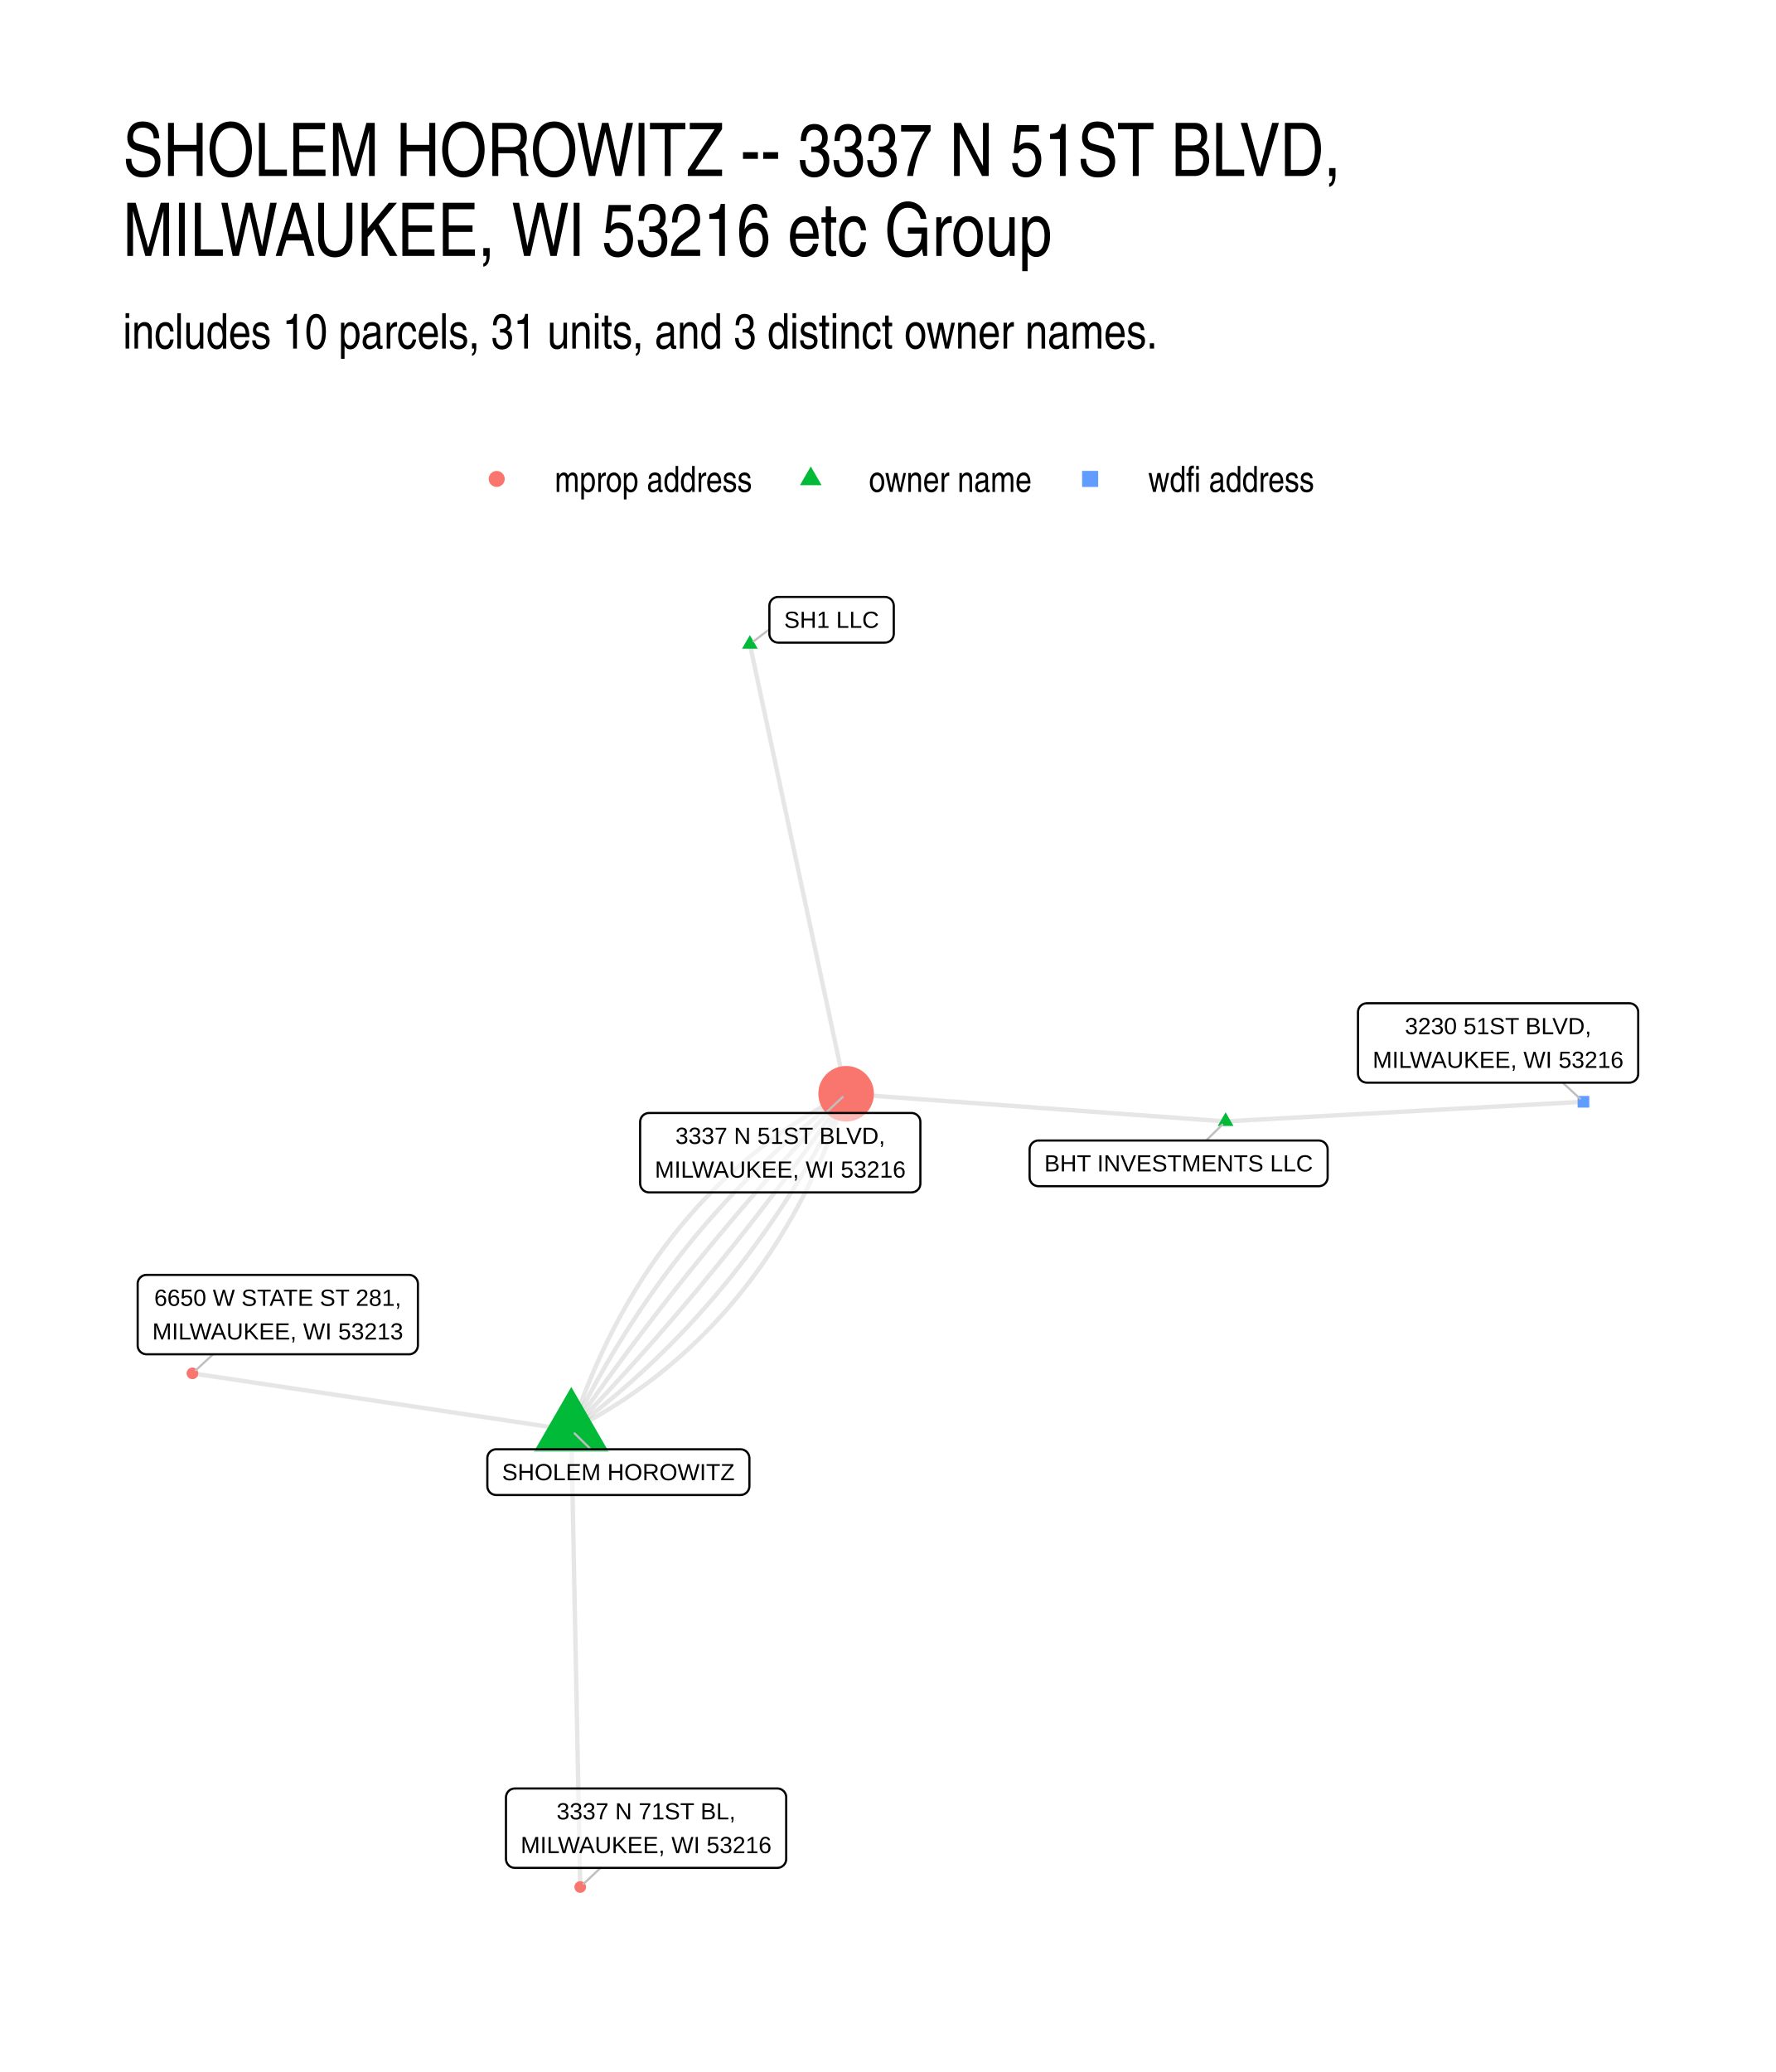
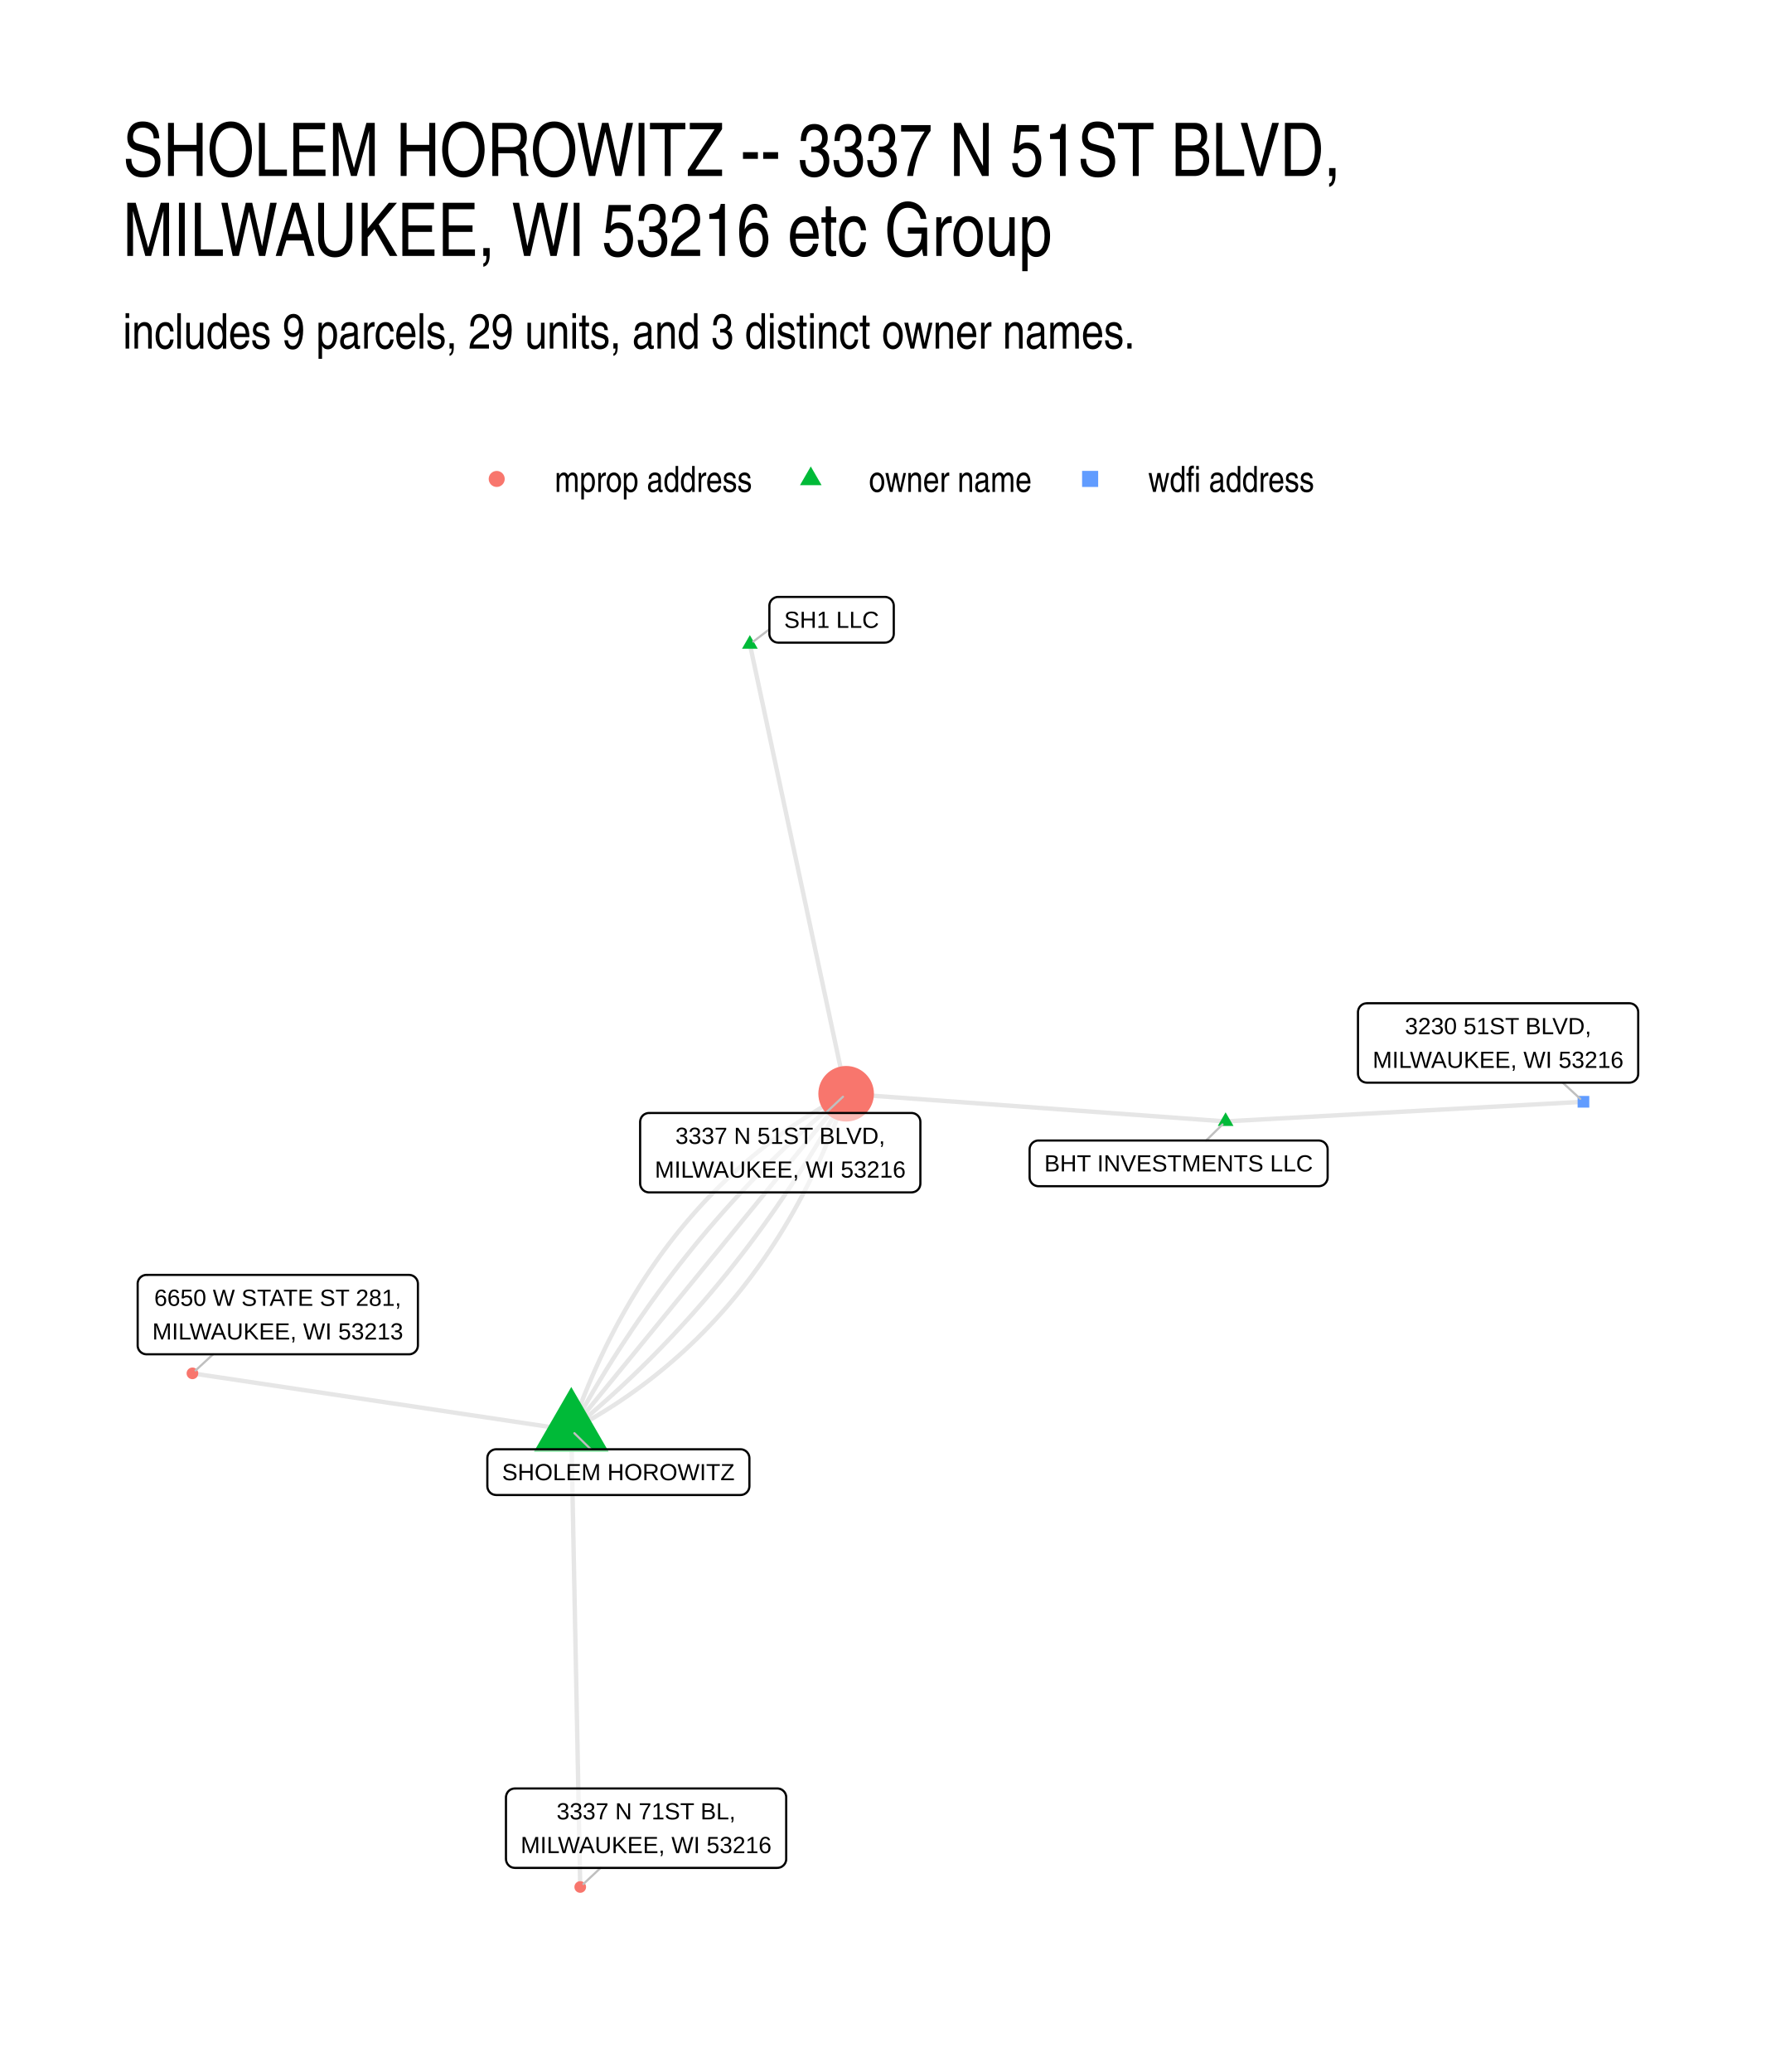
<svg xmlns="http://www.w3.org/2000/svg" width="576" height="672" viewBox="0 0 432 504">
  <g class="svglite">
    <defs>
      <style>.svglite line,.svglite polyline,.svglite polygon,.svglite path,.svglite circle{fill:none;stroke:#000000;stroke-linecap:round;stroke-linejoin:round;stroke-miterlimit:10.00}.svglite text{white-space:pre}.svglite g.glyphgroup path{fill:inherit;stroke:none}</style>
    </defs>
    <rect width="100%" height="100%" style="stroke-linecap:round;stroke-linejoin:round;stroke-miterlimit:10.00;stroke:none;fill:#FFFFFF" />
    <defs>
      <clipPath id="cpMC4wMHw0MzIuMDB8MC4wMHw1MDQuMDA=">
        <path d="M0 0h432v504H0z" />
      </clipPath>
    </defs>
    <g clip-path="url(#cpMC4wMHw0MzIuMDB8MC4wMHw1MDQuMDA=)">
      <path d="M0 0h432v504H0z" style="stroke-width:1.07;stroke:none;fill:#FFFFFF" />
    </g>
    <defs>
      <clipPath id="cpMjkuODl8NDAyLjExfDE0MS41OHw0NzQuMTE=">
        <path d="M29.89 141.58h372.22v332.53H29.89z" />
      </clipPath>
    </defs>
    <g clip-path="url(#cpMjkuODl8NDAyLjExfDE0MS41OHw0NzQuMTE=)">
-       <path d="m138.97 347.87.96-.49.95-.5.95-.5.94-.52.94-.52.93-.52.93-.54.92-.54.91-.55.91-.55.9-.56.89-.57.9-.57.88-.58.88-.59.87-.6.87-.6.86-.61.85-.61.85-.62.85-.63.84-.64.83-.64.83-.65.82-.66.81-.66.81-.67.8-.68.8-.68.79-.69.79-.7.78-.7.77-.71.77-.72.76-.72.76-.74.75-.73.74-.75.74-.75.74-.76.73-.76.72-.77.71-.78.71-.79.71-.79.7-.8.69-.81.69-.81.68-.82.67-.83.67-.83.67-.84.65-.85.66-.85.64-.86.64-.87.64-.87.63-.88.62-.89.62-.9.61-.9.61-.9.59-.92.6-.92.59-.93.58-.94.58-.94.57-.95.56-.95.56-.97.56-.96.54-.98.54-.98.54-.99.53-1 .53-1 .51-1.01.52-1.02.5-1.03.51-1.03.49-1.03.49-1.05.48-1.05.48-1.06.47-1.06.47-1.07.46-1.08.46-1.09.44-1.09.45-1.1.43-1.11.44-1.11.42-1.12.42-1.12.42-1.14.4-1.14.41-1.14.39-1.16.39-1.16" style="stroke-width:1.07;stroke:#000000;stroke-opacity:0.10;stroke-linecap:butt" />
-       <path d="m138.97 347.87.84-.62.85-.63.84-.64.83-.64.83-.64.83-.64.83-.66.82-.65.82-.66.81-.66.81-.67.81-.67.81-.68.8-.67.79-.69.8-.69.79-.69.79-.69.78-.7.78-.71.78-.7.77-.72.77-.71.76-.72.77-.73.76-.73.75-.73.75-.73.75-.75.75-.74.74-.75.74-.75.73-.76.73-.76.73-.77.72-.76.73-.78.71-.78.72-.78.71-.78.7-.79.71-.8.7-.79.69-.81.7-.8.68-.81.69-.82.68-.81.68-.83.68-.82.67-.83.67-.84.66-.84.66-.84.66-.85.66-.85.65-.85.65-.86.64-.87.64-.86.64-.87.63-.88.63-.88.63-.88.62-.89.62-.89.62-.9.61-.9.61-.9.6-.91.61-.91.6-.92.59-.92.59-.92.59-.93.59-.94.58-.93.57-.94.58-.95.57-.95.57-.95.56-.96.56-.96.56-.96.55-.97.55-.98.55-.98.54-.98.54-.98.54-.99.53-1 .53-.99.52-1.01.53-1 .51-1.01.52-1.02.51-1.02.51-1.02.5-1.03m-66.86 81.82-.93-.14-.93-.13-.93-.14-.93-.14-.94-.14-.93-.14-.93-.14-.93-.14-.93-.14-.93-.14-.93-.14-.93-.14-.93-.14-.93-.14-.94-.14-.93-.14-.93-.14-.93-.14-.93-.14-.93-.14-.93-.14-.93-.14-.93-.14-.93-.14-.93-.13-.94-.14-.93-.14-.93-.14-.93-.14-.93-.14-.93-.14-.93-.14-.93-.14-.93-.14-.93-.14-.93-.14-.94-.14-.93-.14-.93-.14-.93-.14-.93-.14-.93-.14-.93-.14-.93-.14-.93-.14-.93-.14-.93-.13-.94-.14-.93-.14-.93-.14-.93-.14-.93-.14-.93-.14-.93-.14-.93-.14-.93-.14-.93-.14-.93-.14-.94-.14-.93-.14-.93-.14-.93-.14-.93-.14-.93-.14-.93-.14-.93-.14-.93-.14-.93-.14-.94-.13-.93-.14-.93-.14-.93-.14-.93-.14-.93-.14-.93-.14-.93-.14-.93-.14-.93-.14-.93-.14-.94-.14-.93-.14-.93-.14-.93-.14-.93-.14-.93-.14-.93-.14-.93-.14-.93-.14-.93-.14-.93-.14-.94-.14-.93-.13-.93-.14-.93-.14-.93-.14-.93-.14-.93-.14-.93-.14-.93-.14" style="stroke-width:1.07;stroke:#000000;stroke-opacity:0.10;stroke-linecap:butt" />
-       <path d="m138.97 347.87.73-.76.73-.76.73-.76.73-.76.73-.77.73-.76.72-.77.72-.77.73-.77.72-.77.72-.78.72-.77.72-.78.72-.78.71-.77.72-.78.71-.79.71-.78.71-.78.71-.79.71-.79.71-.78.71-.79.7-.8.71-.79.7-.79.7-.8.7-.79.7-.8.7-.8.7-.8.7-.8.69-.81.7-.8.69-.81.69-.8.69-.81.69-.81.69-.81.69-.82.68-.81.69-.82.68-.81.68-.82.68-.82.68-.82.68-.83.68-.82.68-.82.67-.83.68-.83.67-.83.67-.83.67-.83.67-.83.67-.84.67-.83.66-.84.67-.84.66-.84.66-.84.67-.84.66-.85.66-.84.65-.85.66-.85.66-.85.65-.85.65-.85.66-.86.65-.85.65-.86.65-.86.64-.85.65-.86.65-.87.64-.86.64-.86.64-.87.64-.87.64-.87.64-.87.64-.87.64-.87.63-.87.63-.88.64-.88.63-.88.63-.88.63-.88.62-.88.63-.88.63-.89.62-.88.62-.89.63-.89.62-.89.62-.89.61-.9" style="stroke-width:1.07;stroke:#000000;stroke-opacity:0.10;stroke-linecap:butt" />
-       <path d="m138.97 347.87.62-.89.62-.89.62-.89.62-.89.62-.89.63-.88.62-.89.63-.88.63-.89.63-.88.63-.88.63-.87.63-.88.63-.88.64-.87.63-.87.64-.88.64-.87.64-.86.64-.87.64-.87.64-.86.65-.87.64-.86.65-.86.65-.86.65-.85.65-.86.65-.86.65-.85.65-.85.66-.85.65-.85.66-.85.66-.85.66-.84.66-.85.66-.84.66-.84.66-.84.67-.84.67-.84.66-.83.67-.84.67-.83.67-.83.67-.83.68-.83.67-.83.68-.83.67-.82.68-.83.68-.82.68-.82.68-.82.68-.82.69-.81.68-.82.69-.81.68-.82.69-.81.69-.81.69-.81.69-.81.7-.8.69-.81.7-.8.69-.8.7-.8.7-.8.7-.8.7-.8.7-.79.7-.79.71-.8.7-.79.71-.79.71-.79.71-.78.71-.79.71-.78.71-.79.72-.78.71-.78.72-.78.71-.77.72-.78.72-.77.72-.78.73-.77.72-.77.72-.77.73-.77.72-.76.73-.77.73-.76.73-.77.73-.76.73-.76m-23.42-109.36.24 1.11.24 1.1.23 1.11.24 1.1.24 1.11.23 1.1.24 1.1.24 1.11.23 1.1.24 1.11.24 1.1.23 1.11.24 1.1.24 1.11.23 1.1.24 1.11.24 1.1.23 1.11.24 1.1.24 1.11.23 1.1.24 1.1.24 1.11.23 1.1.24 1.11.24 1.1.23 1.11.24 1.1.23 1.11.24 1.1.24 1.11.23 1.1.24 1.11.24 1.1.23 1.11.24 1.1.24 1.1.23 1.11.24 1.1.24 1.11.23 1.1.24 1.11.24 1.1.23 1.11.24 1.1.24 1.11.23 1.1.24 1.11.24 1.1.23 1.11.24 1.1.24 1.1.23 1.11.24 1.1.24 1.11.23 1.1.24 1.11.24 1.1.23 1.11.24 1.1.23 1.11.24 1.1.24 1.11.23 1.1.24 1.11.24 1.1.23 1.1.24 1.11.24 1.1.23 1.11.24 1.1.24 1.11.23 1.1.24 1.11.24 1.1.23 1.11.24 1.1.24 1.11.23 1.1.24 1.11.24 1.1.23 1.1.24 1.11.24 1.1.23 1.11.24 1.1.24 1.11.23 1.1.24 1.11.24 1.1.23 1.11.24 1.1.24 1.11.23 1.1.24 1.11.23 1.1.24 1.1.24 1.11.23 1.1m-66.86 81.82.02 1.13.02 1.12.02 1.12.03 1.12.02 1.13.02 1.12.02 1.12.02 1.12.03 1.13.02 1.12.02 1.12.02 1.12.02 1.13.03 1.12.02 1.12.02 1.12.02 1.13.02 1.12.03 1.12.02 1.12.02 1.13.02 1.12.02 1.12.03 1.12.02 1.13.02 1.12.02 1.12.02 1.12.03 1.13.02 1.12.02 1.12.02 1.12.02 1.13.03 1.12.02 1.12.02 1.12.02 1.12.02 1.13.03 1.12.02 1.12.02 1.12.02 1.13.02 1.12.03 1.12.02 1.12.02 1.13.02 1.12.02 1.12.03 1.12.02 1.13.02 1.12.02 1.12.03 1.12.02 1.13.02 1.12.02 1.12.02 1.12.03 1.13.02 1.12.02 1.12.02 1.12.02 1.13.03 1.12.02 1.12.02 1.12.02 1.13.02 1.12.03 1.12.02 1.12.02 1.13.02 1.12.02 1.12.03 1.12.02 1.13.02 1.12.02 1.12.02 1.12.03 1.13.02 1.12.02 1.12.02 1.12.02 1.13.03 1.12.02 1.12.02 1.12.02 1.12.02 1.13.03 1.12.02 1.12.02 1.12.02 1.13.02 1.12.03 1.12.02 1.12.02 1.13.02 1.12.02 1.12.03 1.12.02 1.13" style="stroke-width:1.07;stroke:#000000;stroke-opacity:0.10;stroke-linecap:butt" />
-       <path d="m138.97 347.87.5-1.02.51-1.03.51-1.01.52-1.02.52-1.01.52-1 .52-1.01.53-1 .54-.99.53-.99.54-.98.54-.99.55-.97.55-.98.55-.97.56-.96.56-.96.57-.96.56-.95.57-.95.58-.95.58-.94.58-.94.58-.93.59-.93.59-.92.6-.92.6-.92.6-.91.6-.91.61-.9.62-.9.61-.9.62-.89.63-.89.62-.88.63-.88.64-.88.63-.87.64-.87.65-.86.65-.86.65-.85.65-.85.66-.85.66-.84.67-.84.66-.84.68-.83.67-.83.68-.82.68-.82.69-.81.69-.81.69-.81.7-.8.7-.8.7-.79.71-.79.71-.78.71-.79.72-.77.72-.78.72-.77.73-.76.73-.76.74-.76.73-.75.75-.75.74-.75.75-.74.75-.73.76-.74.76-.72.76-.73.76-.72.77-.71.78-.72.77-.7.78-.71.79-.7.78-.69.79-.7.8-.68.8-.69.8-.68.8-.67.81-.67.81-.67.81-.66.82-.66.82-.66.83-.65.83-.64.83-.65.84-.64.84-.63.84-.63.84-.63" style="stroke-width:1.07;stroke:#000000;stroke-opacity:0.10;stroke-linecap:butt" />
-       <path d="m298.14 272.78-.93-.07-.93-.07-.93-.07-.94-.07-.93-.06-.93-.07-.93-.07-.94-.07-.93-.07-.93-.06-.93-.07-.93-.07-.94-.07-.93-.07-.93-.06-.93-.07-.94-.07-.93-.07-.93-.06-.93-.07-.94-.07-.93-.07-.93-.07-.93-.06-.94-.07-.93-.07-.93-.07-.93-.07-.94-.06-.93-.07-.93-.07-.93-.07-.94-.07-.93-.06-.93-.07-.93-.07-.94-.07-.93-.06-.93-.07-.93-.07-.93-.07-.94-.07-.93-.06-.93-.07-.93-.07-.94-.07-.93-.07-.93-.06-.93-.07-.94-.07-.93-.07-.93-.07-.93-.06-.94-.07-.93-.07-.93-.07-.93-.06-.94-.07-.93-.07-.93-.07-.93-.07-.94-.06-.93-.07-.93-.07-.93-.07-.94-.07-.93-.06-.93-.07-.93-.07-.94-.07-.93-.07-.93-.06-.93-.07-.93-.07-.94-.07-.93-.06-.93-.07-.93-.07-.94-.07-.93-.07-.93-.06-.93-.07-.94-.07-.93-.07-.93-.07-.93-.06-.94-.07-.93-.07-.93-.07-.93-.06-.94-.07-.93-.07-.93-.07-.93-.07-.94-.06-.93-.07-.93-.07-.93-.07-.94-.07m92.31 6.73.88-.05.88-.05.88-.05.88-.05.88-.05.88-.04.88-.05.88-.05.88-.05.88-.05.88-.05.88-.04.87-.05.88-.05.88-.05.88-.05.88-.04.88-.05.88-.05.88-.05.88-.05.88-.05.88-.04.88-.05.88-.05.88-.05.87-.05.88-.05.88-.04.88-.05.88-.05.88-.05.88-.05.88-.04.88-.05.88-.05.88-.05.88-.05.88-.05.88-.04.87-.05.88-.05.88-.05.88-.05.88-.04.88-.05.88-.05.88-.05.88-.05.88-.05.88-.04.88-.05.88-.05.88-.05.87-.05.88-.05.88-.04.88-.05.88-.05.88-.05.88-.05.88-.04.88-.05.88-.05.88-.05.88-.05.88-.05.88-.04.87-.05.88-.05.88-.05.88-.05.88-.05.88-.04.88-.05.88-.05.88-.05.88-.05.88-.04.88-.05.88-.05.88-.05.87-.05.88-.05.88-.04.88-.05.88-.05.88-.05.88-.05.88-.04.88-.05.88-.05.88-.05.88-.05.88-.05.87-.04.88-.05.88-.05.88-.05m-246.22 79.87.39-1.16.4-1.15.4-1.15.41-1.14.41-1.13.42-1.12.43-1.12.43-1.12.44-1.1.44-1.1.45-1.09.45-1.09.46-1.08.47-1.07.47-1.06.48-1.06.48-1.05.49-1.05.5-1.03.5-1.04.51-1.02.51-1.02.52-1.01.52-1 .53-1 .54-.99.54-.98.55-.98.55-.97.56-.96.57-.95.57-.95.57-.95.59-.93.58-.93.6-.92.6-.92.6-.91.62-.9.61-.89.63-.89.62-.88.64-.87.64-.87.65-.86.65-.86.66-.84.66-.84.67-.84.68-.82.68-.82.68-.81.7-.81.7-.8.7-.79.71-.79.72-.78.72-.77.73-.76.73-.76.74-.75.74-.75.75-.74.76-.73.76-.72.77-.72.78-.71.78-.7.78-.7.79-.69.8-.68.8-.68.81-.67.82-.66.82-.66.82-.65.84-.64.83-.64.85-.63.85-.62.85-.61.86-.61.87-.6.87-.6.88-.59.89-.58.89-.57.89-.57.91-.56.9-.56.92-.54.92-.54.92-.54.93-.52.94-.52.94-.52.95-.5.95-.5.96-.5" style="stroke-width:1.07;stroke:#000000;stroke-opacity:0.10;stroke-linecap:butt" />
+       <path d="m138.97 347.87.95-.5.94-.51.94-.52.93-.53.93-.53.92-.54.91-.55.91-.55.91-.56.89-.56.9-.57.88-.58.89-.58.87-.6.87-.59.87-.61.86-.61.85-.62.85-.62.84-.63.84-.64.83-.64.83-.65.82-.66.81-.66.81-.67.8-.68.8-.68.79-.69.79-.69.78-.7.78-.71.77-.72.76-.72.76-.73.76-.73.74-.75.75-.74.73-.76.73-.76.73-.77.72-.77.71-.78.71-.79.71-.79.69-.8.7-.81.68-.81.68-.82.68-.83.67-.83.66-.84.66-.85.65-.85.65-.86.64-.87.64-.87.63-.88.63-.88.62-.89.61-.9.61-.91.6-.91.6-.92.59-.92.59-.93.58-.94.57-.94.57-.95.57-.96.55-.97.56-.97.54-.97.55-.99.53-.99.53-.99.53-1.01.52-1.01.51-1.01.51-1.02.5-1.03.5-1.04.49-1.04.49-1.05.48-1.06.47-1.06.47-1.07.46-1.07.46-1.08.45-1.09.45-1.09.44-1.11.44-1.1.43-1.12.42-1.12.42-1.13.41-1.13.41-1.14.4-1.15" style="stroke-width:1.07;stroke:#000000;stroke-opacity:0.10;stroke-linecap:butt" />
+       <path d="m138.97 347.87.81-.66.81-.67.81-.67.8-.68.8-.68.8-.68.79-.69.8-.69.79-.69.78-.7.79-.69.78-.71.78-.7.77-.71.78-.71.77-.72.76-.72.77-.72.76-.72.76-.73.76-.73.75-.74.75-.74.75-.74.74-.74.74-.75.74-.75.74-.76.73-.76.74-.76.72-.76.73-.77.72-.77.72-.77.72-.78.71-.78.72-.79.7-.78.71-.79.7-.8.7-.79.7-.8.7-.81.69-.8.69-.81.69-.82.68-.81.68-.82.68-.83.67-.82.68-.83.67-.84.66-.83.67-.84.66-.85.66-.84.65-.85.66-.85.65-.86.64-.86.65-.86.64-.87.64-.87.64-.87.63-.87.63-.88.63-.88.62-.89.63-.89.62-.89.61-.9.62-.89.61-.91.61-.9.6-.91.61-.91.6-.91.59-.92.6-.92.59-.93.59-.93.59-.93.58-.93.58-.94.58-.94.57-.94.57-.95.57-.95.57-.96.56-.95.57-.96.55-.97.56-.97.55-.97.55-.97.55-.98.54-.98.55-.98.53-.99m-66.86 81.82-.93-.14-.93-.13-.93-.14-.93-.14-.94-.14-.93-.14-.93-.14-.93-.14-.93-.14-.93-.14-.93-.14-.93-.14-.93-.14-.93-.14-.94-.14-.93-.14-.93-.14-.93-.14-.93-.14-.93-.14-.93-.14-.93-.14-.93-.14-.93-.14-.93-.13-.94-.14-.93-.14-.93-.14-.93-.14-.93-.14-.93-.14-.93-.14-.93-.14-.93-.14-.93-.14-.93-.14-.94-.14-.93-.14-.93-.14-.93-.14-.93-.14-.93-.14-.93-.14-.93-.14-.93-.14-.93-.14-.93-.13-.94-.14-.93-.14-.93-.14-.93-.14-.93-.14-.93-.14-.93-.14-.93-.14-.93-.14-.93-.14-.93-.14-.94-.14-.93-.14-.93-.14-.93-.14-.93-.14-.93-.14-.93-.14-.93-.14-.93-.14-.93-.14-.94-.13-.93-.14-.93-.14-.93-.14-.93-.14-.93-.14-.93-.14-.93-.14-.93-.14-.93-.14-.93-.14-.94-.14-.93-.14-.93-.14-.93-.14-.93-.14-.93-.14-.93-.14-.93-.14-.93-.14-.93-.14-.93-.14-.94-.14-.93-.13-.93-.14-.93-.14-.93-.14-.93-.14-.93-.14-.93-.14-.93-.14" style="stroke-width:1.07;stroke:#000000;stroke-opacity:0.10;stroke-linecap:butt" />
+       <path d="m138.97 347.87.67-.82.68-.83.67-.83.68-.82.68-.83.67-.82.68-.83.67-.83.68-.82.67-.83.68-.83.67-.82.68-.83.67-.83.68-.82.68-.83.67-.83.68-.82.67-.83.68-.83.67-.82.68-.83.67-.82.68-.83.67-.83.68-.82.67-.83.68-.83.68-.82.67-.83.68-.83.67-.82.68-.83.67-.83.68-.82.67-.83.68-.83.67-.82.68-.83.68-.82.67-.83.68-.83.67-.82.68-.83.67-.83.68-.82.67-.83.68-.83.67-.82.68-.83.67-.83.68-.82.68-.83.67-.82.68-.83.67-.83.68-.82.67-.83.68-.83.67-.82.68-.83.67-.83.68-.82.68-.83.67-.83.68-.82.67-.83.68-.83.67-.82.68-.83.67-.82.68-.83.67-.83.68-.82.67-.83.68-.83.68-.82.67-.83.68-.83.67-.82.68-.83.67-.83.68-.82.67-.83.68-.83.67-.82.68-.83.67-.82.68-.83.68-.83.67-.82.68-.83.67-.83.68-.82.67-.83.68-.83.67-.82.68-.83.67-.83" style="stroke-width:1.07;stroke:#000000;stroke-opacity:0.10;stroke-linecap:butt" />
+       <path d="m138.97 347.87.54-.98.54-.99.54-.98.55-.97.55-.98.55-.97.56-.96.56-.97.56-.96.56-.96.57-.95.57-.95.57-.95.58-.94.57-.94.58-.94.59-.93.58-.94.59-.92.59-.93.6-.92.6-.92.6-.91.6-.91.61-.91.6-.91.62-.9.61-.9.62-.89.62-.89.62-.89.62-.89.63-.88.63-.88.64-.87.63-.88.64-.86.64-.87.65-.86.65-.86.65-.86.65-.85.66-.85.65-.85.67-.84.66-.84.67-.83.67-.84.67-.83.67-.82.68-.83.68-.82.69-.81.68-.82.69-.81.7-.8.69-.81.7-.8.7-.79.7-.8.71-.79.71-.79.71-.78.71-.78.72-.78.72-.77.72-.77.73-.77.73-.77.73-.76.73-.75.74-.76.74-.75.74-.75.75-.74.74-.74.75-.74.76-.74.75-.73.76-.73.77-.72.76-.72.77-.72.77-.72.77-.71.78-.71.77-.7.79-.71.78-.7.79-.69.79-.69.79-.69.79-.69.8-.68.8-.68.81-.68.8-.67.81-.67.81-.67m-23.42-109.36.24 1.11.24 1.1.23 1.11.24 1.1.24 1.11.23 1.1.24 1.1.24 1.11.23 1.1.24 1.11.24 1.1.23 1.11.24 1.1.24 1.11.23 1.1.24 1.11.24 1.1.23 1.11.24 1.1.24 1.11.23 1.1.24 1.1.24 1.11.23 1.1.24 1.11.24 1.1.23 1.11.24 1.1.23 1.11.24 1.1.24 1.11.23 1.1.24 1.11.24 1.1.23 1.11.24 1.1.24 1.1.23 1.11.24 1.1.24 1.11.23 1.1.24 1.11.24 1.1.23 1.11.24 1.1.24 1.11.23 1.1.24 1.11.24 1.1.23 1.11.24 1.1.24 1.1.23 1.11.24 1.1.24 1.11.23 1.1.24 1.11.24 1.1.23 1.11.24 1.1.23 1.11.24 1.1.24 1.11.23 1.1.24 1.11.24 1.1.23 1.1.24 1.11.24 1.1.23 1.11.24 1.1.24 1.11.23 1.1.24 1.11.24 1.1.23 1.11.24 1.1.24 1.11.23 1.1.24 1.11.24 1.1.23 1.1.24 1.11.24 1.1.23 1.11.24 1.1.24 1.11.23 1.1.24 1.11.24 1.1.23 1.11.24 1.1.24 1.11.23 1.1.24 1.11.23 1.1.24 1.1.24 1.11.23 1.1m-66.86 81.82.02 1.13.02 1.12.02 1.12.03 1.12.02 1.13.02 1.12.02 1.12.02 1.12.03 1.13.02 1.12.02 1.12.02 1.12.02 1.13.03 1.12.02 1.12.02 1.12.02 1.13.02 1.12.03 1.12.02 1.12.02 1.13.02 1.12.02 1.12.03 1.12.02 1.13.02 1.12.02 1.12.02 1.12.03 1.13.02 1.12.02 1.12.02 1.12.02 1.13.03 1.12.02 1.12.02 1.12.02 1.12.02 1.13.03 1.12.02 1.12.02 1.12.02 1.13.02 1.12.03 1.12.02 1.12.02 1.13.02 1.12.02 1.12.03 1.12.02 1.13.02 1.12.02 1.12.03 1.12.02 1.13.02 1.12.02 1.12.02 1.12.03 1.13.02 1.12.02 1.12.02 1.12.02 1.13.03 1.12.02 1.12.02 1.12.02 1.13.02 1.12.03 1.12.02 1.12.02 1.13.02 1.12.02 1.12.03 1.12.02 1.13.02 1.12.02 1.12.02 1.12.03 1.13.02 1.12.02 1.12.02 1.12.02 1.13.03 1.12.02 1.12.02 1.12.02 1.12.02 1.13.03 1.12.02 1.12.02 1.12.02 1.13.02 1.12.03 1.12.02 1.12.02 1.13.02 1.12.02 1.12.03 1.12.02 1.13" style="stroke-width:1.07;stroke:#000000;stroke-opacity:0.10;stroke-linecap:butt" />
+       <path d="m138.97 347.87.4-1.14.41-1.14.41-1.14.42-1.12.43-1.12.43-1.12.43-1.11.44-1.1.45-1.09.45-1.09.46-1.08.46-1.08.47-1.06.48-1.07.48-1.05.48-1.05.5-1.04.49-1.04.5-1.03.51-1.02.52-1.02.52-1.01.52-1 .53-1 .54-.99.54-.98.55-.98.55-.97.56-.96.56-.96.57-.95.58-.94.58-.94.58-.93.59-.93.6-.91.6-.91.61-.91.62-.9.62-.89.62-.89.63-.87.64-.88.64-.86.65-.86.65-.85.66-.85.66-.84.67-.83.68-.83.68-.82.69-.81.69-.81.7-.8.7-.79.71-.79.71-.78.72-.78.73-.76.73-.76.74-.76.74-.75.75-.74.75-.73.76-.73.76-.72.78-.72.77-.71.78-.7.79-.69.79-.69.8-.69.8-.67.81-.67.82-.67.82-.65.82-.65.84-.65.83-.63.84-.63.85-.63.86-.61.86-.61.86-.61.87-.6.88-.59.88-.58.89-.58.89-.57.9-.57.9-.55.91-.56.92-.54.92-.54.92-.53.94-.53.93-.52.95-.51.94-.51" style="stroke-width:1.07;stroke:#000000;stroke-opacity:0.10;stroke-linecap:butt" />
+       <path d="m298.14 272.78-.93-.07-.93-.07-.93-.07-.94-.07-.93-.06-.93-.07-.93-.07-.94-.07-.93-.07-.93-.06-.93-.07-.93-.07-.94-.07-.93-.07-.93-.06-.93-.07-.94-.07-.93-.07-.93-.06-.93-.07-.94-.07-.93-.07-.93-.07-.93-.06-.94-.07-.93-.07-.93-.07-.93-.07-.94-.06-.93-.07-.93-.07-.93-.07-.94-.07-.93-.06-.93-.07-.93-.07-.94-.07-.93-.06-.93-.07-.93-.07-.93-.07-.94-.07-.93-.06-.93-.07-.93-.07-.94-.07-.93-.07-.93-.06-.93-.07-.94-.07-.93-.07-.93-.07-.93-.06-.94-.07-.93-.07-.93-.07-.93-.06-.94-.07-.93-.07-.93-.07-.93-.07-.94-.06-.93-.07-.93-.07-.93-.07-.94-.07-.93-.06-.93-.07-.93-.07-.94-.07-.93-.07-.93-.06-.93-.07-.93-.07-.94-.07-.93-.06-.93-.07-.93-.07-.94-.07-.93-.07-.93-.06-.93-.07-.94-.07-.93-.07-.93-.07-.93-.06-.94-.07-.93-.07-.93-.07-.93-.06-.94-.07-.93-.07-.93-.07-.93-.07-.94-.06-.93-.07-.93-.07-.93-.07-.94-.07m92.31 6.73.88-.05.88-.05.88-.05.88-.05.88-.05.88-.04.88-.05.88-.05.88-.05.88-.05.88-.05.88-.04.87-.05.88-.05.88-.05.88-.05.88-.04.88-.05.88-.05.88-.05.88-.05.88-.05.88-.04.88-.05.88-.05.88-.05.87-.05.88-.05.88-.04.88-.05.88-.05.88-.05.88-.05.88-.04.88-.05.88-.05.88-.05.88-.05.88-.05.88-.04.87-.05.88-.05.88-.05.88-.05.88-.04.88-.05.88-.05.88-.05.88-.05.88-.05.88-.04.88-.05.88-.05.88-.05.87-.05.88-.05.88-.04.88-.05.88-.05.88-.05.88-.05.88-.04.88-.05.88-.05.88-.05.88-.05.88-.05.88-.04.87-.05.88-.05.88-.05.88-.05.88-.05.88-.04.88-.05.88-.05.88-.05.88-.05.88-.04.88-.05.88-.05.88-.05.87-.05.88-.05.88-.04.88-.05.88-.05.88-.05.88-.05.88-.04.88-.05.88-.05.88-.05.88-.05.88-.05.87-.04.88-.05.88-.05.88-.05" style="stroke-width:1.07;stroke:#000000;stroke-opacity:0.10;stroke-linecap:butt" />
      <path d="m138.97 337.37 9.1 15.76h-18.2zm43.44-182.89 1.92 3.32h-3.83zm115.73 116.08 1.92 3.32h-3.83z" style="stroke-width:0.71;stroke:none;fill:#00BA38" />
      <circle cx="205.83" cy="266.05" r="6.76" style="stroke-width:0.71;stroke:none;fill:#F8766D" />
      <circle cx="46.81" cy="334.06" r="1.42" style="stroke-width:0.71;stroke:none;fill:#F8766D" />
      <circle cx="141.15" cy="459" r="1.42" style="stroke-width:0.71;stroke:none;fill:#F8766D" />
      <path d="M383.77 269.42h2.84v-2.84h-2.84z" style="stroke-width:0.71;stroke:none;fill:#619CFF" />
-       <path d="m143.71 352.53-3.93-3.86m47.38-195.6-3.83 2.92m110.08 121.43 3.92-3.85m-96.47-2.84 4.14-3.89M51.84 329.42l-4.19 3.86m98.45 121.07-4.12 3.86m238.16-194.86 4.21 3.88" style="stroke-width:0.53;stroke:#BFBFBF" />
+       <path d="m143.71 352.53-3.98-3.91m47.43-195.55-3.9 2.98m110.15 121.37 3.97-3.9m-96.52-2.79 4.2-3.95M51.84 329.42l-4.25 3.92m98.51 121.01-4.18 3.92m238.22-194.92 4.27 3.93" style="stroke-width:0.53;stroke:#BFBFBF" />
      <path d="M120.71 363.65h59.43l-.09-.01.35-.01.34-.07.32-.12.3-.18.27-.22.23-.26.19-.29.14-.32.08-.34.03-.34h0v-6.8h0l-.03-.35-.08-.33-.14-.32-.19-.3-.23-.26-.27-.22-.3-.17-.32-.13-.34-.07-.26-.01h-59.43l.26.01-.35-.01-.34.04-.34.1-.31.15-.29.2-.25.24-.21.27-.16.31-.11.33-.05.35-.01.17v6.8l.01-.18v.35l.05.34.11.33.16.31.21.28.25.24.29.2.31.15.34.09.34.04z" style="stroke-width:0.53;fill:#FFFFFF;fill-opacity:0.50" />
      <text x="150.42" y="360.05" lengthAdjust="spacingAndGlyphs" style="font-size:5.69px;font-family:&quot;Liberation Sans&quot;" text-anchor="middle" textLength="56.55">SHOLEM HOROWITZ</text>
      <path d="M189.32 156.32h25.94l-.09-.01.35-.01.34-.07.32-.12.31-.18.27-.22.23-.26.18-.29.14-.32.08-.34.03-.34h0v-6.8h0l-.03-.35-.08-.33-.14-.32-.18-.3-.23-.26-.27-.22-.31-.17-.32-.13-.34-.07-.26-.01h-25.94l.26.01-.35-.01-.35.04-.33.1-.31.15-.29.2-.25.24-.21.27-.16.31-.11.33-.06.35v6.97-.18.35l.06.34.11.33.16.31.21.28.25.24.29.2.31.15.33.09.35.04z" style="stroke-width:0.53;fill:#FFFFFF;fill-opacity:0.50" />
      <text x="202.29" y="152.72" lengthAdjust="spacingAndGlyphs" style="font-size:5.69px;font-family:&quot;Liberation Sans&quot;" text-anchor="middle" textLength="23.06">SH1 LLC</text>
      <path d="M252.62 288.54h68.18-.09l.35-.02.34-.07.32-.12.31-.17.26-.22.24-.26.18-.3.14-.32.08-.34.03-.34h0v-6.8h0l-.03-.35-.08-.33-.14-.32-.18-.3-.24-.26-.26-.22-.31-.17-.32-.12-.34-.07-.26-.02h-68.18l.26.02-.35-.02-.34.04-.33.1-.32.15-.28.2-.26.24-.2.28-.17.3-.11.33-.05.35-.01.17v6.8l.01-.18v.35l.05.34.11.33.17.31.2.28.26.24.28.2.32.15.33.09.34.05z" style="stroke-width:0.53;fill:#FFFFFF;fill-opacity:0.50" />
      <text x="286.71" y="284.94" lengthAdjust="spacingAndGlyphs" style="font-size:5.69px;font-family:&quot;Liberation Sans&quot;" text-anchor="middle" textLength="65.3">BHT INVESTMENTS LLC</text>
      <path d="M157.88 290.04h63.85-.08l.34-.02.34-.07.33-.12.3-.17.27-.22.23-.26.19-.3.13-.32.08-.34.03-.34h0v-14.99h0l-.03-.35-.08-.34-.13-.32-.19-.29-.23-.26-.27-.22-.3-.18-.33-.12-.34-.07-.26-.01h-63.85l.26.01-.34-.01-.35.04-.33.1-.32.15-.28.19-.25.24-.21.28-.16.31-.11.33-.06.34-.01.18v14.99l.01-.18v.35l.06.34.11.33.16.31.21.28.25.24.28.2.32.15.33.09.35.05z" style="stroke-width:0.53;fill:#FFFFFF;fill-opacity:0.50" />
      <text x="189.81" y="278.24" lengthAdjust="spacingAndGlyphs" style="font-size:5.69px;font-family:&quot;Liberation Sans&quot;" text-anchor="middle" textLength="50.95">3337 N 51ST BLVD,</text>
      <text x="189.81" y="286.44" lengthAdjust="spacingAndGlyphs" style="font-size:5.69px;font-family:&quot;Liberation Sans&quot;" text-anchor="middle" textLength="60.97">MILWAUKEE, WI 53216</text>
      <path d="M35.65 329.42H99.5h-.09l.35-.01.34-.07.32-.13.3-.17.27-.22.23-.26.19-.3.14-.32.08-.33.03-.35h0v-14.99h0l-.03-.35-.08-.33-.14-.32-.19-.3-.23-.26-.27-.22-.3-.17-.32-.13-.34-.06-.26-.02H35.65l.26.02-.35-.02-.34.04-.34.1-.31.15-.29.2-.25.24-.21.28-.16.3-.11.33-.06.35v15.16-.17.34l.06.35.11.33.16.31.21.27.25.24.29.2.31.15.34.1.34.04z" style="stroke-width:0.53;fill:#FFFFFF;fill-opacity:0.50" />
      <text x="67.57" y="317.63" lengthAdjust="spacingAndGlyphs" style="font-size:5.69px;font-family:&quot;Liberation Sans&quot;" text-anchor="middle" textLength="60">6650 W STATE ST 281,</text>
      <text x="67.57" y="325.82" lengthAdjust="spacingAndGlyphs" style="font-size:5.69px;font-family:&quot;Liberation Sans&quot;" text-anchor="middle" textLength="60.97">MILWAUKEE, WI 53213</text>
      <path d="M125.24 454.35h63.85l-.08-.01.34-.01.34-.07.33-.12.3-.18.27-.22.23-.26.19-.29.13-.32.09-.34.02-.34h0v-15h0l-.02-.34-.09-.34-.13-.32-.19-.29-.23-.26-.27-.22-.3-.18-.33-.12-.34-.07-.26-.02h-63.85l.26.02-.34-.01-.35.04-.33.1-.32.14-.28.2-.25.24-.21.28-.16.31-.11.33-.06.34-.01.17v15l.01-.18v.35l.06.34.11.33.16.31.21.28.25.24.28.2.32.15.33.09.35.04z" style="stroke-width:0.53;fill:#FFFFFF;fill-opacity:0.50" />
      <text x="157.17" y="442.55" lengthAdjust="spacingAndGlyphs" style="font-size:5.69px;font-family:&quot;Liberation Sans&quot;" text-anchor="middle" textLength="43.47">3337 N 71ST BL,</text>
      <text x="157.17" y="450.75" lengthAdjust="spacingAndGlyphs" style="font-size:5.69px;font-family:&quot;Liberation Sans&quot;" text-anchor="middle" textLength="60.97">MILWAUKEE, WI 53216</text>
      <path d="M332.5 263.35h63.85l-.08-.01.34-.01.34-.07.33-.12.3-.18.27-.22.23-.26.18-.29.14-.32.08-.34.03-.34h0v-15h0l-.03-.34-.08-.34-.14-.32-.18-.29-.23-.26-.27-.22-.3-.18-.33-.12-.34-.07-.26-.02H332.5l.26.02-.34-.01-.35.04-.33.09-.32.15-.28.2-.25.24-.21.28-.16.31-.11.33-.06.34-.01.17v15l.01-.18v.35l.06.34.11.33.16.31.21.28.25.24.28.2.32.14.33.1.35.04z" style="stroke-width:0.53;fill:#FFFFFF;fill-opacity:0.50" />
      <text x="364.43" y="251.55" lengthAdjust="spacingAndGlyphs" style="font-size:5.69px;font-family:&quot;Liberation Sans&quot;" text-anchor="middle" textLength="45.27">3230 51ST BLVD,</text>
      <text x="364.43" y="259.75" lengthAdjust="spacingAndGlyphs" style="font-size:5.69px;font-family:&quot;Liberation Sans&quot;" text-anchor="middle" textLength="60.97">MILWAUKEE, WI 53216</text>
    </g>
    <g clip-path="url(#cpMC4wMHw0MzIuMDB8MC4wMHw1MDQuMDA=)">
      <circle cx="120.83" cy="116.5" r="1.95" style="stroke-width:0.71;stroke:none;fill:#F8766D" />
      <path d="m197.23 113.46 2.63 4.56h-5.26z" style="stroke-width:0.71;stroke:none;fill:#00BA38" />
      <path d="M263.23 118.45h3.91v-3.91h-3.91z" style="stroke-width:0.71;stroke:none;fill:#619CFF" />
      <text x="134.95" y="119.66" lengthAdjust="spacingAndGlyphs" style="font-size:8.80px;font-weight:0;font-family:&quot;Nimbus Sans Narrow&quot;" textLength="48.16">mprop address</text>
      <text x="211.35" y="119.66" lengthAdjust="spacingAndGlyphs" style="font-size:8.80px;font-weight:0;font-family:&quot;Nimbus Sans Narrow&quot;" textLength="39.72">owner name</text>
      <text x="279.31" y="119.66" lengthAdjust="spacingAndGlyphs" style="font-size:8.80px;font-weight:0;font-family:&quot;Nimbus Sans Narrow&quot;" textLength="40.5">wdfi address</text>
-       <text x="29.89" y="84.79" lengthAdjust="spacingAndGlyphs" style="font-size:12.00px;font-weight:0;font-family:&quot;Nimbus Sans Narrow&quot;" textLength="252.11">includes 10 parcels, 31 units, and 3 distinct owner names.</text>
+       <text x="29.89" y="84.79" lengthAdjust="spacingAndGlyphs" style="font-size:12.00px;font-weight:0;font-family:&quot;Nimbus Sans Narrow&quot;" textLength="246.64">includes 9 parcels, 29 units, and 3 distinct owner names.</text>
      <text x="29.89" y="42.81" lengthAdjust="spacingAndGlyphs" style="font-size:18.00px;font-weight:0;font-family:&quot;Nimbus Sans Narrow&quot;" textLength="300.98">SHOLEM HOROWITZ -- 3337 N 51ST BLVD,</text>
      <text x="29.89" y="62.25" lengthAdjust="spacingAndGlyphs" style="font-size:18.00px;font-weight:0;font-family:&quot;Nimbus Sans Narrow&quot;" textLength="236.2">MILWAUKEE, WI 53216 etc Group</text>
    </g>
  </g>
</svg>
